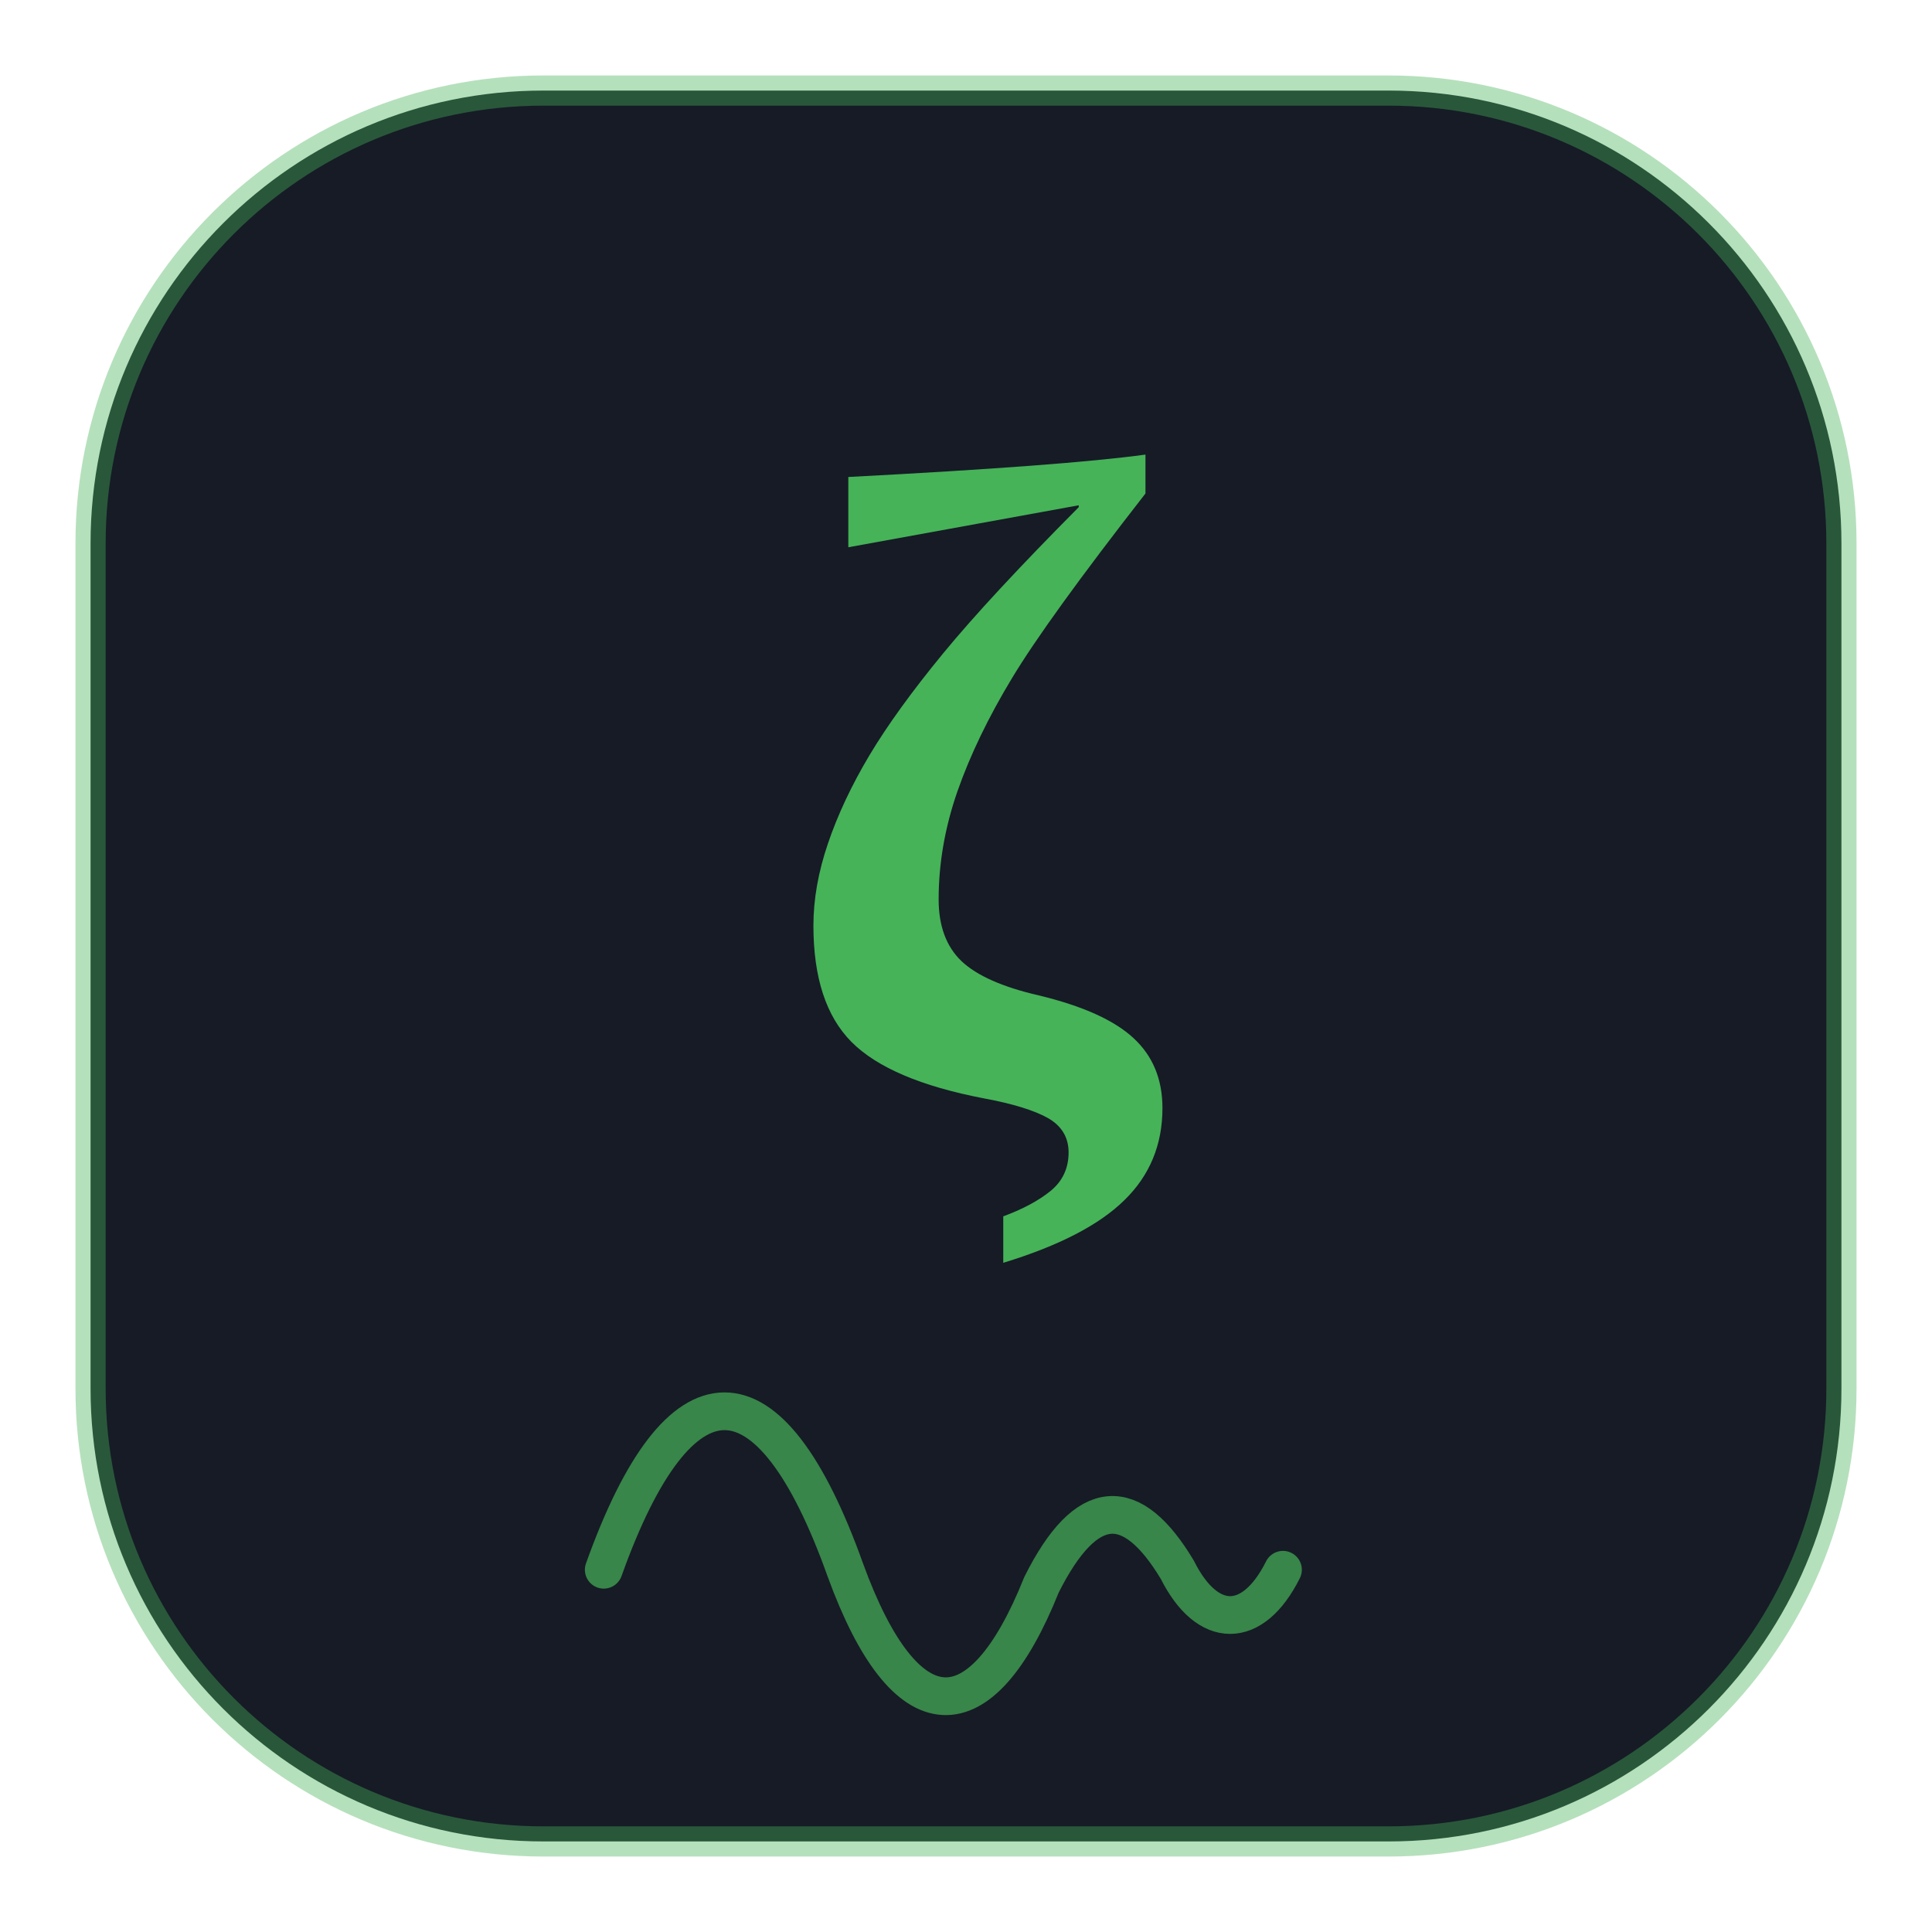
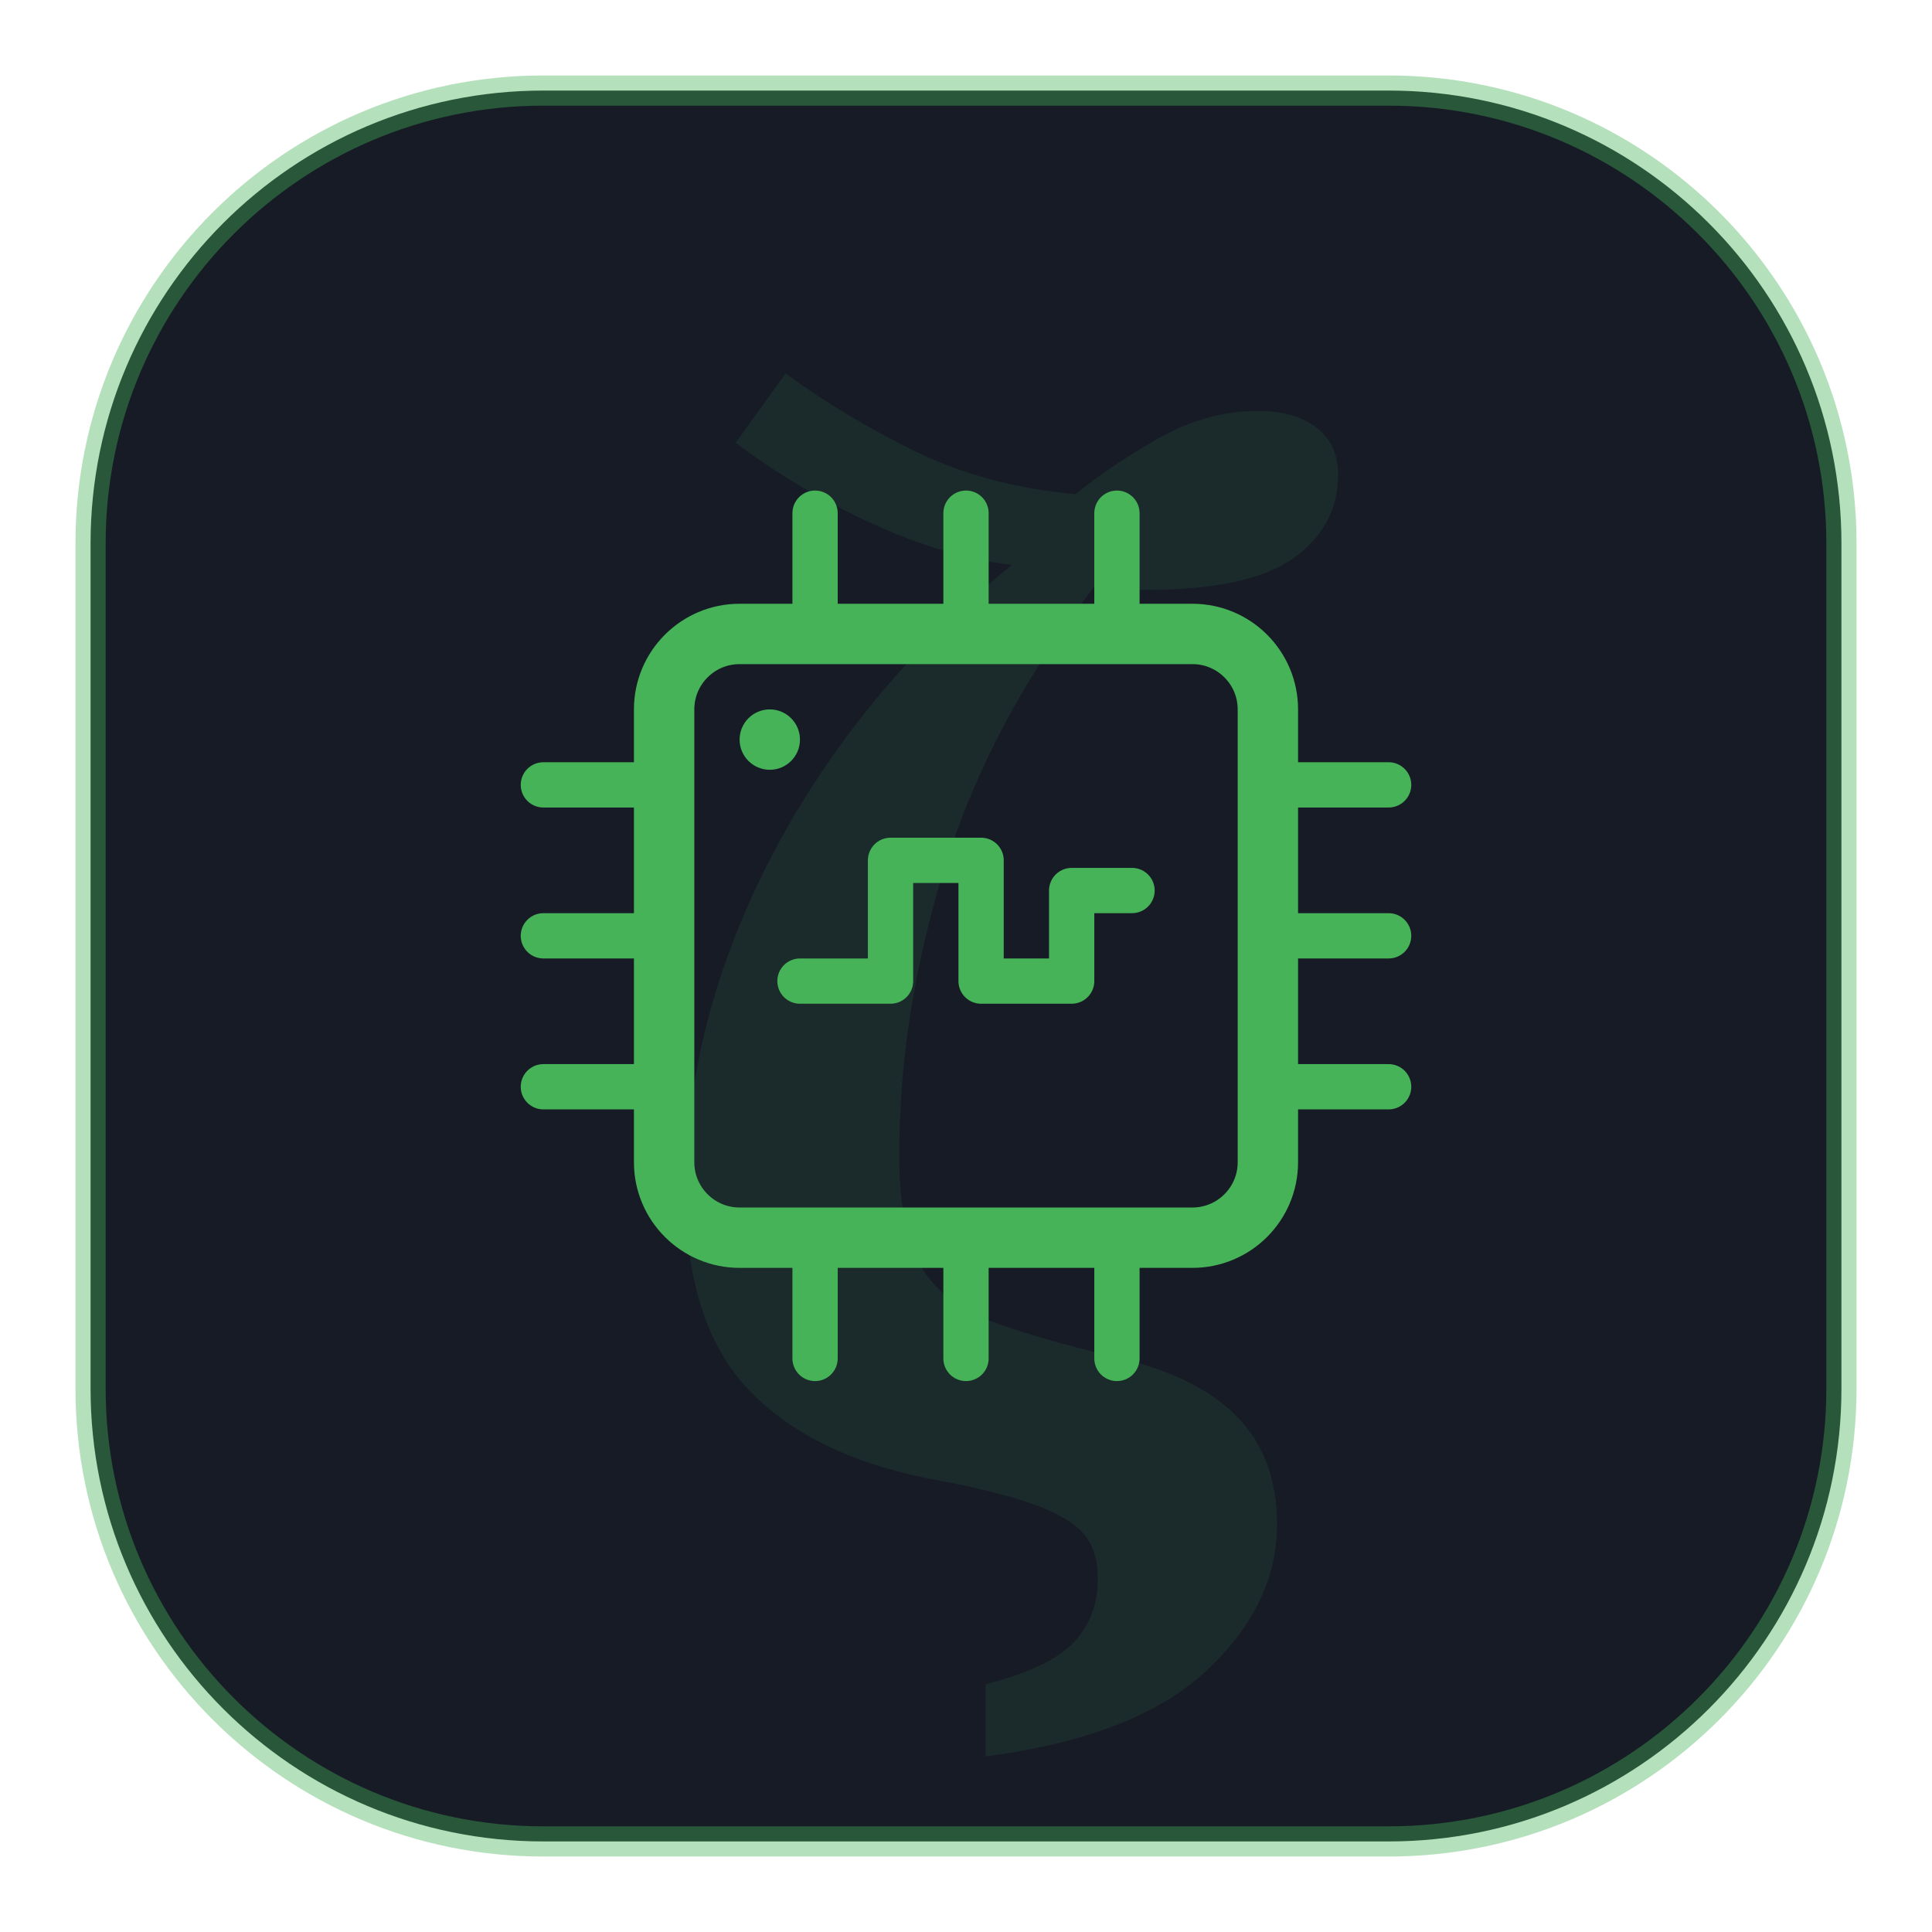
<svg xmlns="http://www.w3.org/2000/svg" viewBox="0 0 128 128" width="128" height="128" role="img" aria-label="xmZeta (Zeta) — MCU firmware">
  <rect x="6" y="6" width="116" height="116" rx="30" fill="#161B26" stroke="#46B358" stroke-opacity="0.4" stroke-width="2" />
-   <path d="M40 104 C45 90 51 90 56 104 C60 115 65 115 69 105 C72 99 75 99 78 104 C80 108 83 108 85 104" fill="none" stroke="#46B358" opacity="0.7" stroke-width="2.5" stroke-linecap="round" />
-   <text x="64" y="52" font-family="Georgia, 'Times New Roman', serif" font-size="60" font-weight="600" fill="#46B358" text-anchor="middle" dominant-baseline="central">ζ</text>
+   <text x="64" y="62" font-family="Georgia, serif" font-size="92" font-weight="700" fill="#46B358" opacity="0.10" text-anchor="middle" dominant-baseline="central">ζ</text>
+   <g stroke="#46B358" stroke-width="4" fill="none" stroke-linecap="round" stroke-linejoin="round">
+     <rect x="44" y="42" width="40" height="40" rx="5" />
+     <g stroke-width="3">
+       <path d="M44 52 H36 M44 62 H36 M44 72 H36" />
+       <path d="M84 52 H92 M84 62 H92 M84 72 H92" />
+       <path d="M54 42 V34 M64 42 V34 M74 42 V34" />
+       <path d="M54 82 V90 M64 82 V90 M74 82 V90" />
+       <path d="M53 65 H59 V57 H65 V65 H71 V59 H75" />
+     </g>
+     <circle cx="51" cy="49" r="2" fill="#46B358" stroke="none" />
+   </g>
</svg>
